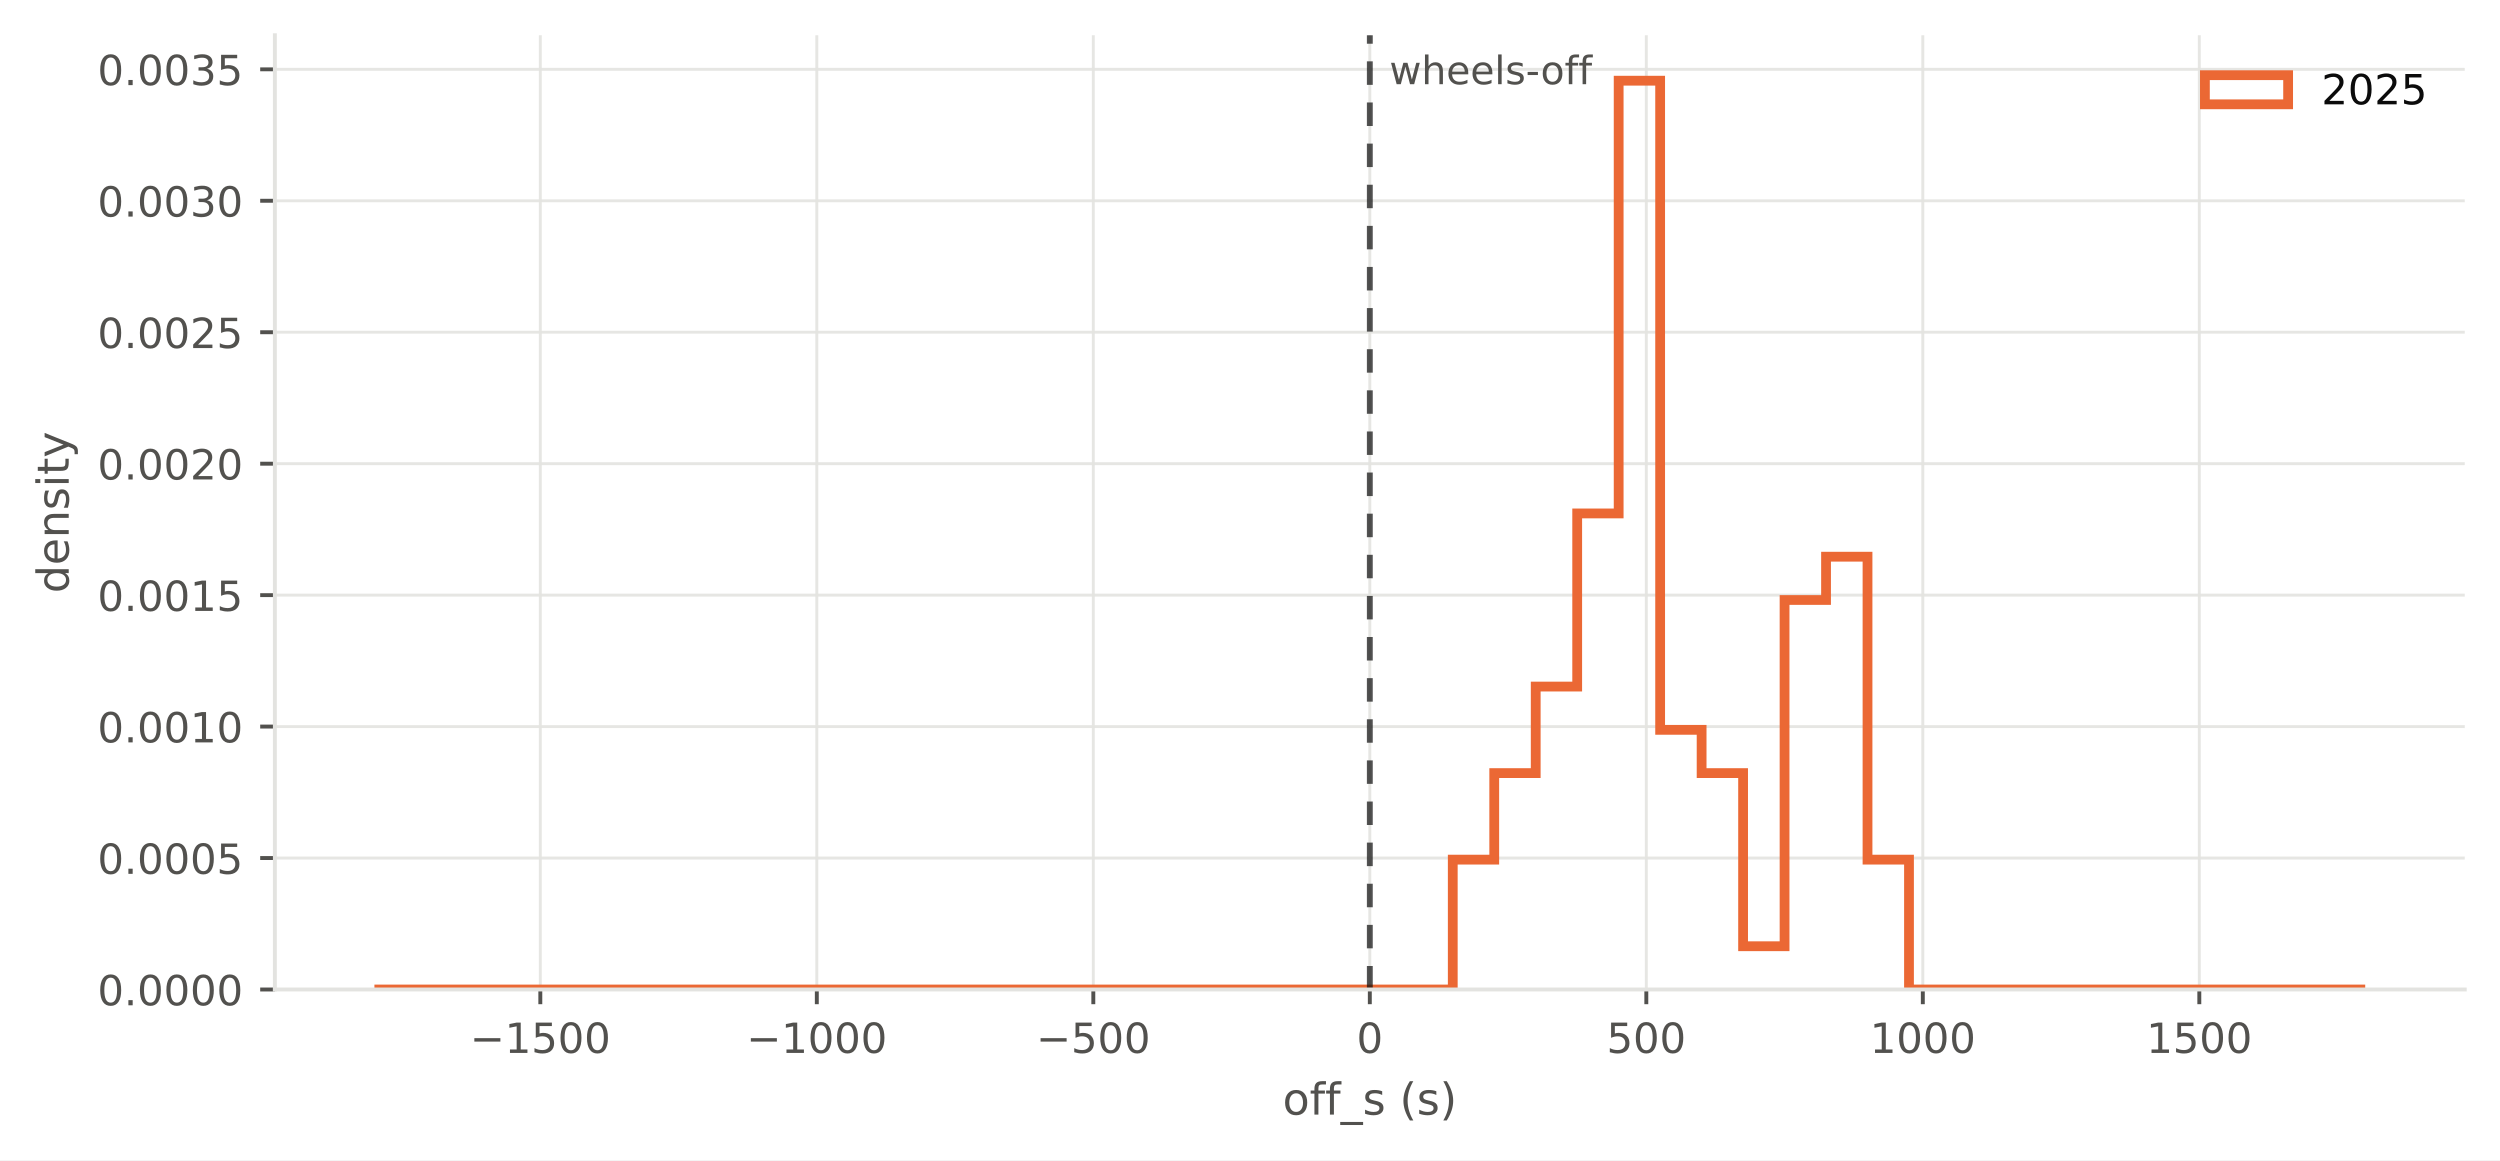
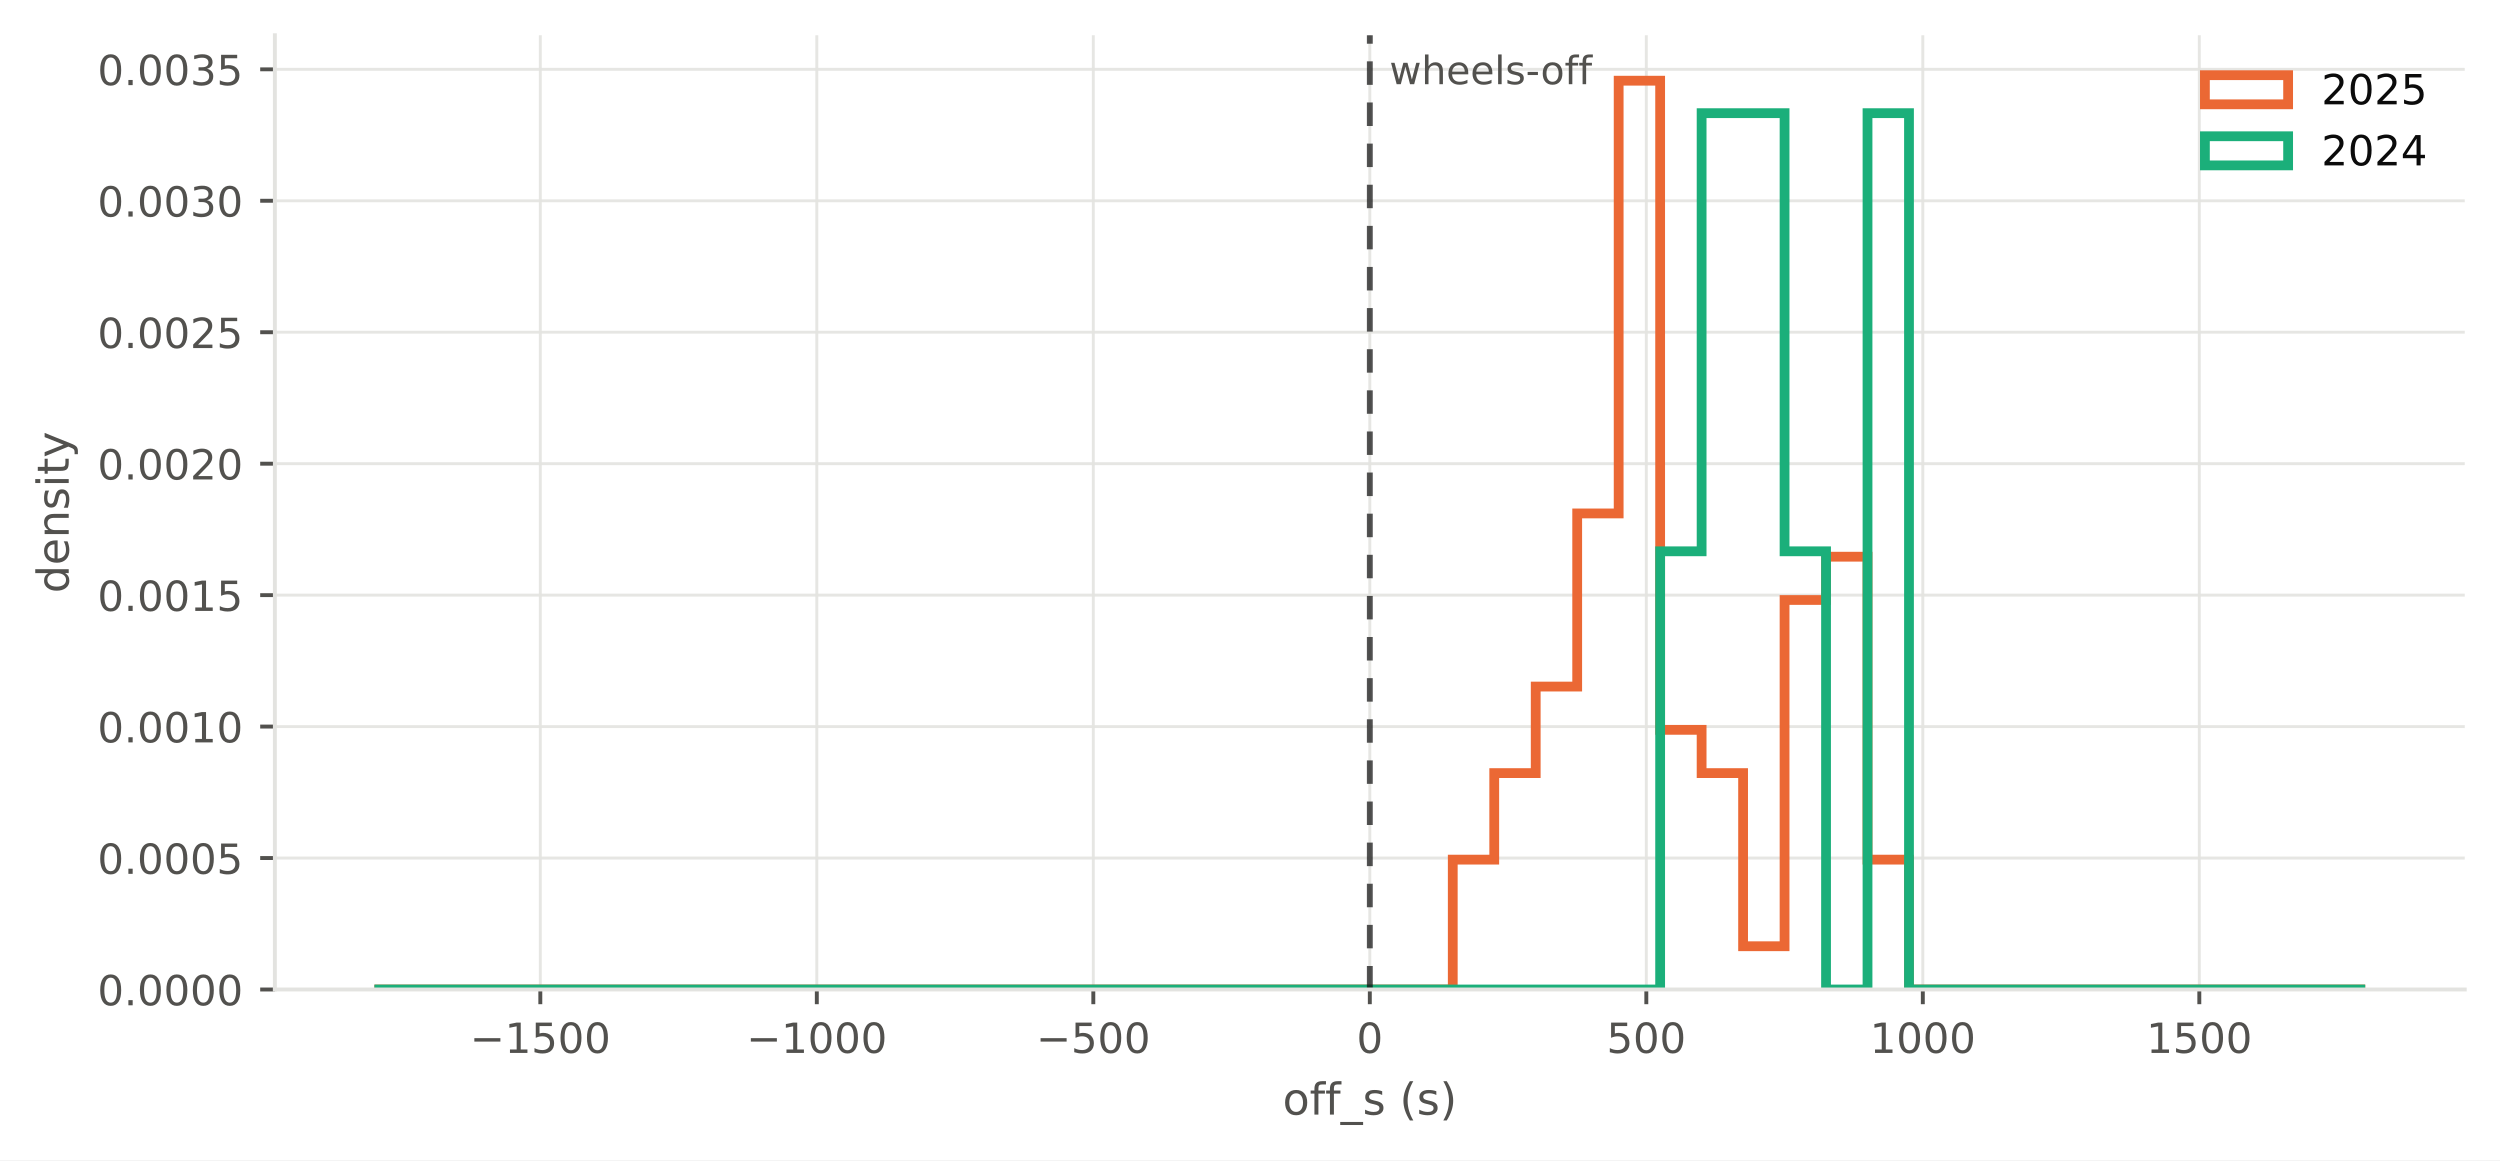
<svg xmlns="http://www.w3.org/2000/svg" xmlns:xlink="http://www.w3.org/1999/xlink" width="510.707pt" height="237.022pt" viewBox="0 0 510.707 237.022" version="1.1">
  <defs>
    <style type="text/css">*{stroke-linejoin: round; stroke-linecap: butt}</style>
  </defs>
  <g id="figure_1">
    <g id="patch_1">
      <path d="M 0 237.022  L 510.707 237.022  L 510.707 0  L 0 0  z " style="fill: #ffffff" />
    </g>
    <g id="axes_1">
      <g id="patch_2">
        <path d="M 56.152 202.135  L 503.507 202.135  L 503.507 7.2  L 56.152 7.2  z " style="fill: #ffffff" />
      </g>
      <g id="matplotlib.axis_1">
        <g id="xtick_1">
          <g id="line2d_1">
-             <path d="M 110.377 202.135  L 110.377 7.2  " clip-path="url(#p9e9d69cd23)" style="fill: none; stroke: #e3e3e0; stroke-opacity: 0.9; stroke-width: 0.6; stroke-linecap: square" />
+             <path d="M 110.377 202.135  L 110.377 7.2  " clip-path="url(#pf7d38b635b)" style="fill: none; stroke: #e3e3e0; stroke-opacity: 0.9; stroke-width: 0.6; stroke-linecap: square" />
          </g>
          <g id="line2d_2">
            <defs>
-               <path id="mdcf00354dd" d="M 0 0  L 0 3  " style="stroke: #52514e; stroke-width: 0.8" />
+               <path id="m42daf2dffb" d="M 0 0  L 0 3  " style="stroke: #52514e; stroke-width: 0.8" />
            </defs>
            <g>
-               <use xlink:href="#mdcf00354dd" x="110.377" y="202.135" style="fill: #52514e; stroke: #52514e; stroke-width: 0.8" />
+               <use xlink:href="#m42daf2dffb" x="110.377" y="202.135" style="fill: #52514e; stroke: #52514e; stroke-width: 0.8" />
            </g>
          </g>
          <g id="text_1">
            <g style="fill: #52514e" transform="translate(95.99952 215.0939) scale(0.085 -0.085)">
              <defs>
                <path id="DejaVuSans-2212" d="M 678 2272  L 4684 2272  L 4684 1741  L 678 1741  L 678 2272  z " transform="scale(0.015625)" />
                <path id="DejaVuSans-31" d="M 794 531  L 1825 531  L 1825 4091  L 703 3866  L 703 4441  L 1819 4666  L 2450 4666  L 2450 531  L 3481 531  L 3481 0  L 794 0  L 794 531  z " transform="scale(0.015625)" />
                <path id="DejaVuSans-35" d="M 691 4666  L 3169 4666  L 3169 4134  L 1269 4134  L 1269 2991  Q 1406 3038 1543 3061  Q 1681 3084 1819 3084  Q 2600 3084 3056 2656  Q 3513 2228 3513 1497  Q 3513 744 3044 326  Q 2575 -91 1722 -91  Q 1428 -91 1123 -41  Q 819 9 494 109  L 494 744  Q 775 591 1075 516  Q 1375 441 1709 441  Q 2250 441 2565 725  Q 2881 1009 2881 1497  Q 2881 1984 2565 2268  Q 2250 2553 1709 2553  Q 1456 2553 1204 2497  Q 953 2441 691 2322  L 691 4666  z " transform="scale(0.015625)" />
                <path id="DejaVuSans-30" d="M 2034 4250  Q 1547 4250 1301 3770  Q 1056 3291 1056 2328  Q 1056 1369 1301 889  Q 1547 409 2034 409  Q 2525 409 2770 889  Q 3016 1369 3016 2328  Q 3016 3291 2770 3770  Q 2525 4250 2034 4250  z M 2034 4750  Q 2819 4750 3233 4129  Q 3647 3509 3647 2328  Q 3647 1150 3233 529  Q 2819 -91 2034 -91  Q 1250 -91 836 529  Q 422 1150 422 2328  Q 422 3509 836 4129  Q 1250 4750 2034 4750  z " transform="scale(0.015625)" />
              </defs>
              <use xlink:href="#DejaVuSans-2212" />
              <use xlink:href="#DejaVuSans-31" transform="translate(83.78906 0)" />
              <use xlink:href="#DejaVuSans-35" transform="translate(147.4121 0)" />
              <use xlink:href="#DejaVuSans-30" transform="translate(211.0352 0)" />
              <use xlink:href="#DejaVuSans-30" transform="translate(274.6582 0)" />
            </g>
          </g>
        </g>
        <g id="xtick_2">
          <g id="line2d_3">
-             <path d="M 166.861 202.135  L 166.861 7.2  " clip-path="url(#p9e9d69cd23)" style="fill: none; stroke: #e3e3e0; stroke-opacity: 0.9; stroke-width: 0.6; stroke-linecap: square" />
+             <path d="M 166.861 202.135  L 166.861 7.2  " clip-path="url(#pf7d38b635b)" style="fill: none; stroke: #e3e3e0; stroke-opacity: 0.9; stroke-width: 0.6; stroke-linecap: square" />
          </g>
          <g id="line2d_4">
            <g>
-               <use xlink:href="#mdcf00354dd" x="166.861" y="202.135" style="fill: #52514e; stroke: #52514e; stroke-width: 0.8" />
+               <use xlink:href="#m42daf2dffb" x="166.861" y="202.135" style="fill: #52514e; stroke: #52514e; stroke-width: 0.8" />
            </g>
          </g>
          <g id="text_2">
            <g style="fill: #52514e" transform="translate(152.4837 215.0939) scale(0.085 -0.085)">
              <use xlink:href="#DejaVuSans-2212" />
              <use xlink:href="#DejaVuSans-31" transform="translate(83.78906 0)" />
              <use xlink:href="#DejaVuSans-30" transform="translate(147.4121 0)" />
              <use xlink:href="#DejaVuSans-30" transform="translate(211.0352 0)" />
              <use xlink:href="#DejaVuSans-30" transform="translate(274.6582 0)" />
            </g>
          </g>
        </g>
        <g id="xtick_3">
          <g id="line2d_5">
-             <path d="M 223.345 202.135  L 223.345 7.2  " clip-path="url(#p9e9d69cd23)" style="fill: none; stroke: #e3e3e0; stroke-opacity: 0.9; stroke-width: 0.6; stroke-linecap: square" />
+             <path d="M 223.345 202.135  L 223.345 7.2  " clip-path="url(#pf7d38b635b)" style="fill: none; stroke: #e3e3e0; stroke-opacity: 0.9; stroke-width: 0.6; stroke-linecap: square" />
          </g>
          <g id="line2d_6">
            <g>
-               <use xlink:href="#mdcf00354dd" x="223.345" y="202.135" style="fill: #52514e; stroke: #52514e; stroke-width: 0.8" />
+               <use xlink:href="#m42daf2dffb" x="223.345" y="202.135" style="fill: #52514e; stroke: #52514e; stroke-width: 0.8" />
            </g>
          </g>
          <g id="text_3">
            <g style="fill: #52514e" transform="translate(211.6719 215.0939) scale(0.085 -0.085)">
              <use xlink:href="#DejaVuSans-2212" />
              <use xlink:href="#DejaVuSans-35" transform="translate(83.78906 0)" />
              <use xlink:href="#DejaVuSans-30" transform="translate(147.4121 0)" />
              <use xlink:href="#DejaVuSans-30" transform="translate(211.0352 0)" />
            </g>
          </g>
        </g>
        <g id="xtick_4">
          <g id="line2d_7">
-             <path d="M 279.83 202.135  L 279.83 7.2  " clip-path="url(#p9e9d69cd23)" style="fill: none; stroke: #e3e3e0; stroke-opacity: 0.9; stroke-width: 0.6; stroke-linecap: square" />
+             <path d="M 279.83 202.135  L 279.83 7.2  " clip-path="url(#pf7d38b635b)" style="fill: none; stroke: #e3e3e0; stroke-opacity: 0.9; stroke-width: 0.6; stroke-linecap: square" />
          </g>
          <g id="line2d_8">
            <g>
-               <use xlink:href="#mdcf00354dd" x="279.83" y="202.135" style="fill: #52514e; stroke: #52514e; stroke-width: 0.8" />
+               <use xlink:href="#m42daf2dffb" x="279.83" y="202.135" style="fill: #52514e; stroke: #52514e; stroke-width: 0.8" />
            </g>
          </g>
          <g id="text_4">
            <g style="fill: #52514e" transform="translate(277.1256 215.0939) scale(0.085 -0.085)">
              <use xlink:href="#DejaVuSans-30" />
            </g>
          </g>
        </g>
        <g id="xtick_5">
          <g id="line2d_9">
-             <path d="M 336.314 202.135  L 336.314 7.2  " clip-path="url(#p9e9d69cd23)" style="fill: none; stroke: #e3e3e0; stroke-opacity: 0.9; stroke-width: 0.6; stroke-linecap: square" />
+             <path d="M 336.314 202.135  L 336.314 7.2  " clip-path="url(#pf7d38b635b)" style="fill: none; stroke: #e3e3e0; stroke-opacity: 0.9; stroke-width: 0.6; stroke-linecap: square" />
          </g>
          <g id="line2d_10">
            <g>
-               <use xlink:href="#mdcf00354dd" x="336.314" y="202.135" style="fill: #52514e; stroke: #52514e; stroke-width: 0.8" />
+               <use xlink:href="#m42daf2dffb" x="336.314" y="202.135" style="fill: #52514e; stroke: #52514e; stroke-width: 0.8" />
            </g>
          </g>
          <g id="text_5">
            <g style="fill: #52514e" transform="translate(328.2016 215.0939) scale(0.085 -0.085)">
              <use xlink:href="#DejaVuSans-35" />
              <use xlink:href="#DejaVuSans-30" transform="translate(63.62305 0)" />
              <use xlink:href="#DejaVuSans-30" transform="translate(127.2461 0)" />
            </g>
          </g>
        </g>
        <g id="xtick_6">
          <g id="line2d_11">
-             <path d="M 392.798 202.135  L 392.798 7.2  " clip-path="url(#p9e9d69cd23)" style="fill: none; stroke: #e3e3e0; stroke-opacity: 0.9; stroke-width: 0.6; stroke-linecap: square" />
+             <path d="M 392.798 202.135  L 392.798 7.2  " clip-path="url(#pf7d38b635b)" style="fill: none; stroke: #e3e3e0; stroke-opacity: 0.9; stroke-width: 0.6; stroke-linecap: square" />
          </g>
          <g id="line2d_12">
            <g>
-               <use xlink:href="#mdcf00354dd" x="392.798" y="202.135" style="fill: #52514e; stroke: #52514e; stroke-width: 0.8" />
+               <use xlink:href="#m42daf2dffb" x="392.798" y="202.135" style="fill: #52514e; stroke: #52514e; stroke-width: 0.8" />
            </g>
          </g>
          <g id="text_6">
            <g style="fill: #52514e" transform="translate(381.9817 215.0939) scale(0.085 -0.085)">
              <use xlink:href="#DejaVuSans-31" />
              <use xlink:href="#DejaVuSans-30" transform="translate(63.62305 0)" />
              <use xlink:href="#DejaVuSans-30" transform="translate(127.2461 0)" />
              <use xlink:href="#DejaVuSans-30" transform="translate(190.8691 0)" />
            </g>
          </g>
        </g>
        <g id="xtick_7">
          <g id="line2d_13">
-             <path d="M 449.282 202.135  L 449.282 7.2  " clip-path="url(#p9e9d69cd23)" style="fill: none; stroke: #e3e3e0; stroke-opacity: 0.9; stroke-width: 0.6; stroke-linecap: square" />
+             <path d="M 449.282 202.135  L 449.282 7.2  " clip-path="url(#pf7d38b635b)" style="fill: none; stroke: #e3e3e0; stroke-opacity: 0.9; stroke-width: 0.6; stroke-linecap: square" />
          </g>
          <g id="line2d_14">
            <g>
-               <use xlink:href="#mdcf00354dd" x="449.282" y="202.135" style="fill: #52514e; stroke: #52514e; stroke-width: 0.8" />
+               <use xlink:href="#m42daf2dffb" x="449.282" y="202.135" style="fill: #52514e; stroke: #52514e; stroke-width: 0.8" />
            </g>
          </g>
          <g id="text_7">
            <g style="fill: #52514e" transform="translate(438.4658 215.0939) scale(0.085 -0.085)">
              <use xlink:href="#DejaVuSans-31" />
              <use xlink:href="#DejaVuSans-35" transform="translate(63.62305 0)" />
              <use xlink:href="#DejaVuSans-30" transform="translate(127.2461 0)" />
              <use xlink:href="#DejaVuSans-30" transform="translate(190.8691 0)" />
            </g>
          </g>
        </g>
        <g id="text_8">
          <g style="fill: #52514e" transform="translate(262.0279 227.7002) scale(0.09 -0.09)">
            <defs>
              <path id="DejaVuSans-6f" d="M 1959 3097  Q 1497 3097 1228 2736  Q 959 2375 959 1747  Q 959 1119 1226 758  Q 1494 397 1959 397  Q 2419 397 2687 759  Q 2956 1122 2956 1747  Q 2956 2369 2687 2733  Q 2419 3097 1959 3097  z M 1959 3584  Q 2709 3584 3137 3096  Q 3566 2609 3566 1747  Q 3566 888 3137 398  Q 2709 -91 1959 -91  Q 1206 -91 779 398  Q 353 888 353 1747  Q 353 2609 779 3096  Q 1206 3584 1959 3584  z " transform="scale(0.015625)" />
              <path id="DejaVuSans-66" d="M 2375 4863  L 2375 4384  L 1825 4384  Q 1516 4384 1395 4259  Q 1275 4134 1275 3809  L 1275 3500  L 2222 3500  L 2222 3053  L 1275 3053  L 1275 0  L 697 0  L 697 3053  L 147 3053  L 147 3500  L 697 3500  L 697 3744  Q 697 4328 969 4595  Q 1241 4863 1831 4863  L 2375 4863  z " transform="scale(0.015625)" />
              <path id="DejaVuSans-5f" d="M 3263 -1063  L 3263 -1509  L -63 -1509  L -63 -1063  L 3263 -1063  z " transform="scale(0.015625)" />
              <path id="DejaVuSans-73" d="M 2834 3397  L 2834 2853  Q 2591 2978 2328 3040  Q 2066 3103 1784 3103  Q 1356 3103 1142 2972  Q 928 2841 928 2578  Q 928 2378 1081 2264  Q 1234 2150 1697 2047  L 1894 2003  Q 2506 1872 2764 1633  Q 3022 1394 3022 966  Q 3022 478 2636 193  Q 2250 -91 1575 -91  Q 1294 -91 989 -36  Q 684 19 347 128  L 347 722  Q 666 556 975 473  Q 1284 391 1588 391  Q 1994 391 2212 530  Q 2431 669 2431 922  Q 2431 1156 2273 1281  Q 2116 1406 1581 1522  L 1381 1569  Q 847 1681 609 1914  Q 372 2147 372 2553  Q 372 3047 722 3315  Q 1072 3584 1716 3584  Q 2034 3584 2315 3537  Q 2597 3491 2834 3397  z " transform="scale(0.015625)" />
              <path id="DejaVuSans-20" transform="scale(0.015625)" />
              <path id="DejaVuSans-28" d="M 1984 4856  Q 1566 4138 1362 3434  Q 1159 2731 1159 2009  Q 1159 1288 1364 580  Q 1569 -128 1984 -844  L 1484 -844  Q 1016 -109 783 600  Q 550 1309 550 2009  Q 550 2706 781 3412  Q 1013 4119 1484 4856  L 1984 4856  z " transform="scale(0.015625)" />
              <path id="DejaVuSans-29" d="M 513 4856  L 1013 4856  Q 1481 4119 1714 3412  Q 1947 2706 1947 2009  Q 1947 1309 1714 600  Q 1481 -109 1013 -844  L 513 -844  Q 928 -128 1133 580  Q 1338 1288 1338 2009  Q 1338 2731 1133 3434  Q 928 4138 513 4856  z " transform="scale(0.015625)" />
            </defs>
            <use xlink:href="#DejaVuSans-6f" />
            <use xlink:href="#DejaVuSans-66" transform="translate(61.18164 0)" />
            <use xlink:href="#DejaVuSans-66" transform="translate(96.38672 0)" />
            <use xlink:href="#DejaVuSans-5f" transform="translate(131.5918 0)" />
            <use xlink:href="#DejaVuSans-73" transform="translate(181.5918 0)" />
            <use xlink:href="#DejaVuSans-20" transform="translate(233.6914 0)" />
            <use xlink:href="#DejaVuSans-28" transform="translate(265.4785 0)" />
            <use xlink:href="#DejaVuSans-73" transform="translate(304.4922 0)" />
            <use xlink:href="#DejaVuSans-29" transform="translate(356.5918 0)" />
          </g>
        </g>
      </g>
      <g id="matplotlib.axis_2">
        <g id="ytick_1">
          <g id="line2d_15">
-             <path d="M 56.152 202.135  L 503.507 202.135  " clip-path="url(#p9e9d69cd23)" style="fill: none; stroke: #e3e3e0; stroke-opacity: 0.9; stroke-width: 0.6; stroke-linecap: square" />
+             <path d="M 56.152 202.135  L 503.507 202.135  " clip-path="url(#pf7d38b635b)" style="fill: none; stroke: #e3e3e0; stroke-opacity: 0.9; stroke-width: 0.6; stroke-linecap: square" />
          </g>
          <g id="line2d_16">
            <defs>
-               <path id="m5f7d69d2d3" d="M 0 0  L -3 0  " style="stroke: #52514e; stroke-width: 0.8" />
+               <path id="m4ccc25f6d5" d="M 0 0  L -3 0  " style="stroke: #52514e; stroke-width: 0.8" />
            </defs>
            <g>
-               <use xlink:href="#m5f7d69d2d3" x="56.152" y="202.135" style="fill: #52514e; stroke: #52514e; stroke-width: 0.8" />
+               <use xlink:href="#m4ccc25f6d5" x="56.152" y="202.135" style="fill: #52514e; stroke: #52514e; stroke-width: 0.8" />
            </g>
          </g>
          <g id="text_9">
            <g style="fill: #52514e" transform="translate(19.91031 205.3646) scale(0.085 -0.085)">
              <defs>
                <path id="DejaVuSans-2e" d="M 684 794  L 1344 794  L 1344 0  L 684 0  L 684 794  z " transform="scale(0.015625)" />
              </defs>
              <use xlink:href="#DejaVuSans-30" />
              <use xlink:href="#DejaVuSans-2e" transform="translate(63.62305 0)" />
              <use xlink:href="#DejaVuSans-30" transform="translate(95.41016 0)" />
              <use xlink:href="#DejaVuSans-30" transform="translate(159.0332 0)" />
              <use xlink:href="#DejaVuSans-30" transform="translate(222.6562 0)" />
              <use xlink:href="#DejaVuSans-30" transform="translate(286.2793 0)" />
            </g>
          </g>
        </g>
        <g id="ytick_2">
          <g id="line2d_17">
-             <path d="M 56.152 175.282  L 503.507 175.282  " clip-path="url(#p9e9d69cd23)" style="fill: none; stroke: #e3e3e0; stroke-opacity: 0.9; stroke-width: 0.6; stroke-linecap: square" />
+             <path d="M 56.152 175.282  L 503.507 175.282  " clip-path="url(#pf7d38b635b)" style="fill: none; stroke: #e3e3e0; stroke-opacity: 0.9; stroke-width: 0.6; stroke-linecap: square" />
          </g>
          <g id="line2d_18">
            <g>
-               <use xlink:href="#m5f7d69d2d3" x="56.152" y="175.282" style="fill: #52514e; stroke: #52514e; stroke-width: 0.8" />
+               <use xlink:href="#m4ccc25f6d5" x="56.152" y="175.282" style="fill: #52514e; stroke: #52514e; stroke-width: 0.8" />
            </g>
          </g>
          <g id="text_10">
            <g style="fill: #52514e" transform="translate(19.91031 178.5112) scale(0.085 -0.085)">
              <use xlink:href="#DejaVuSans-30" />
              <use xlink:href="#DejaVuSans-2e" transform="translate(63.62305 0)" />
              <use xlink:href="#DejaVuSans-30" transform="translate(95.41016 0)" />
              <use xlink:href="#DejaVuSans-30" transform="translate(159.0332 0)" />
              <use xlink:href="#DejaVuSans-30" transform="translate(222.6562 0)" />
              <use xlink:href="#DejaVuSans-35" transform="translate(286.2793 0)" />
            </g>
          </g>
        </g>
        <g id="ytick_3">
          <g id="line2d_19">
-             <path d="M 56.152 148.429  L 503.507 148.429  " clip-path="url(#p9e9d69cd23)" style="fill: none; stroke: #e3e3e0; stroke-opacity: 0.9; stroke-width: 0.6; stroke-linecap: square" />
+             <path d="M 56.152 148.429  L 503.507 148.429  " clip-path="url(#pf7d38b635b)" style="fill: none; stroke: #e3e3e0; stroke-opacity: 0.9; stroke-width: 0.6; stroke-linecap: square" />
          </g>
          <g id="line2d_20">
            <g>
-               <use xlink:href="#m5f7d69d2d3" x="56.152" y="148.429" style="fill: #52514e; stroke: #52514e; stroke-width: 0.8" />
+               <use xlink:href="#m4ccc25f6d5" x="56.152" y="148.429" style="fill: #52514e; stroke: #52514e; stroke-width: 0.8" />
            </g>
          </g>
          <g id="text_11">
            <g style="fill: #52514e" transform="translate(19.91031 151.6579) scale(0.085 -0.085)">
              <use xlink:href="#DejaVuSans-30" />
              <use xlink:href="#DejaVuSans-2e" transform="translate(63.62305 0)" />
              <use xlink:href="#DejaVuSans-30" transform="translate(95.41016 0)" />
              <use xlink:href="#DejaVuSans-30" transform="translate(159.0332 0)" />
              <use xlink:href="#DejaVuSans-31" transform="translate(222.6562 0)" />
              <use xlink:href="#DejaVuSans-30" transform="translate(286.2793 0)" />
            </g>
          </g>
        </g>
        <g id="ytick_4">
          <g id="line2d_21">
-             <path d="M 56.152 121.575  L 503.507 121.575  " clip-path="url(#p9e9d69cd23)" style="fill: none; stroke: #e3e3e0; stroke-opacity: 0.9; stroke-width: 0.6; stroke-linecap: square" />
+             <path d="M 56.152 121.575  L 503.507 121.575  " clip-path="url(#pf7d38b635b)" style="fill: none; stroke: #e3e3e0; stroke-opacity: 0.9; stroke-width: 0.6; stroke-linecap: square" />
          </g>
          <g id="line2d_22">
            <g>
-               <use xlink:href="#m5f7d69d2d3" x="56.152" y="121.575" style="fill: #52514e; stroke: #52514e; stroke-width: 0.8" />
+               <use xlink:href="#m4ccc25f6d5" x="56.152" y="121.575" style="fill: #52514e; stroke: #52514e; stroke-width: 0.8" />
            </g>
          </g>
          <g id="text_12">
            <g style="fill: #52514e" transform="translate(19.91031 124.8046) scale(0.085 -0.085)">
              <use xlink:href="#DejaVuSans-30" />
              <use xlink:href="#DejaVuSans-2e" transform="translate(63.62305 0)" />
              <use xlink:href="#DejaVuSans-30" transform="translate(95.41016 0)" />
              <use xlink:href="#DejaVuSans-30" transform="translate(159.0332 0)" />
              <use xlink:href="#DejaVuSans-31" transform="translate(222.6562 0)" />
              <use xlink:href="#DejaVuSans-35" transform="translate(286.2793 0)" />
            </g>
          </g>
        </g>
        <g id="ytick_5">
          <g id="line2d_23">
-             <path d="M 56.152 94.722  L 503.507 94.722  " clip-path="url(#p9e9d69cd23)" style="fill: none; stroke: #e3e3e0; stroke-opacity: 0.9; stroke-width: 0.6; stroke-linecap: square" />
+             <path d="M 56.152 94.722  L 503.507 94.722  " clip-path="url(#pf7d38b635b)" style="fill: none; stroke: #e3e3e0; stroke-opacity: 0.9; stroke-width: 0.6; stroke-linecap: square" />
          </g>
          <g id="line2d_24">
            <g>
-               <use xlink:href="#m5f7d69d2d3" x="56.152" y="94.722" style="fill: #52514e; stroke: #52514e; stroke-width: 0.8" />
+               <use xlink:href="#m4ccc25f6d5" x="56.152" y="94.722" style="fill: #52514e; stroke: #52514e; stroke-width: 0.8" />
            </g>
          </g>
          <g id="text_13">
            <g style="fill: #52514e" transform="translate(19.91031 97.95127) scale(0.085 -0.085)">
              <defs>
                <path id="DejaVuSans-32" d="M 1228 531  L 3431 531  L 3431 0  L 469 0  L 469 531  Q 828 903 1448 1529  Q 2069 2156 2228 2338  Q 2531 2678 2651 2914  Q 2772 3150 2772 3378  Q 2772 3750 2511 3984  Q 2250 4219 1831 4219  Q 1534 4219 1204 4116  Q 875 4013 500 3803  L 500 4441  Q 881 4594 1212 4672  Q 1544 4750 1819 4750  Q 2544 4750 2975 4387  Q 3406 4025 3406 3419  Q 3406 3131 3298 2873  Q 3191 2616 2906 2266  Q 2828 2175 2409 1742  Q 1991 1309 1228 531  z " transform="scale(0.015625)" />
              </defs>
              <use xlink:href="#DejaVuSans-30" />
              <use xlink:href="#DejaVuSans-2e" transform="translate(63.62305 0)" />
              <use xlink:href="#DejaVuSans-30" transform="translate(95.41016 0)" />
              <use xlink:href="#DejaVuSans-30" transform="translate(159.0332 0)" />
              <use xlink:href="#DejaVuSans-32" transform="translate(222.6562 0)" />
              <use xlink:href="#DejaVuSans-30" transform="translate(286.2793 0)" />
            </g>
          </g>
        </g>
        <g id="ytick_6">
          <g id="line2d_25">
-             <path d="M 56.152 67.869  L 503.507 67.869  " clip-path="url(#p9e9d69cd23)" style="fill: none; stroke: #e3e3e0; stroke-opacity: 0.9; stroke-width: 0.6; stroke-linecap: square" />
+             <path d="M 56.152 67.869  L 503.507 67.869  " clip-path="url(#pf7d38b635b)" style="fill: none; stroke: #e3e3e0; stroke-opacity: 0.9; stroke-width: 0.6; stroke-linecap: square" />
          </g>
          <g id="line2d_26">
            <g>
-               <use xlink:href="#m5f7d69d2d3" x="56.152" y="67.869" style="fill: #52514e; stroke: #52514e; stroke-width: 0.8" />
+               <use xlink:href="#m4ccc25f6d5" x="56.152" y="67.869" style="fill: #52514e; stroke: #52514e; stroke-width: 0.8" />
            </g>
          </g>
          <g id="text_14">
            <g style="fill: #52514e" transform="translate(19.91031 71.09795) scale(0.085 -0.085)">
              <use xlink:href="#DejaVuSans-30" />
              <use xlink:href="#DejaVuSans-2e" transform="translate(63.62305 0)" />
              <use xlink:href="#DejaVuSans-30" transform="translate(95.41016 0)" />
              <use xlink:href="#DejaVuSans-30" transform="translate(159.0332 0)" />
              <use xlink:href="#DejaVuSans-32" transform="translate(222.6562 0)" />
              <use xlink:href="#DejaVuSans-35" transform="translate(286.2793 0)" />
            </g>
          </g>
        </g>
        <g id="ytick_7">
          <g id="line2d_27">
-             <path d="M 56.152 41.015  L 503.507 41.015  " clip-path="url(#p9e9d69cd23)" style="fill: none; stroke: #e3e3e0; stroke-opacity: 0.9; stroke-width: 0.6; stroke-linecap: square" />
+             <path d="M 56.152 41.015  L 503.507 41.015  " clip-path="url(#pf7d38b635b)" style="fill: none; stroke: #e3e3e0; stroke-opacity: 0.9; stroke-width: 0.6; stroke-linecap: square" />
          </g>
          <g id="line2d_28">
            <g>
-               <use xlink:href="#m5f7d69d2d3" x="56.152" y="41.015" style="fill: #52514e; stroke: #52514e; stroke-width: 0.8" />
+               <use xlink:href="#m4ccc25f6d5" x="56.152" y="41.015" style="fill: #52514e; stroke: #52514e; stroke-width: 0.8" />
            </g>
          </g>
          <g id="text_15">
            <g style="fill: #52514e" transform="translate(19.91031 44.24463) scale(0.085 -0.085)">
              <defs>
                <path id="DejaVuSans-33" d="M 2597 2516  Q 3050 2419 3304 2112  Q 3559 1806 3559 1356  Q 3559 666 3084 287  Q 2609 -91 1734 -91  Q 1441 -91 1130 -33  Q 819 25 488 141  L 488 750  Q 750 597 1062 519  Q 1375 441 1716 441  Q 2309 441 2620 675  Q 2931 909 2931 1356  Q 2931 1769 2642 2001  Q 2353 2234 1838 2234  L 1294 2234  L 1294 2753  L 1863 2753  Q 2328 2753 2575 2939  Q 2822 3125 2822 3475  Q 2822 3834 2567 4026  Q 2313 4219 1838 4219  Q 1578 4219 1281 4162  Q 984 4106 628 3988  L 628 4550  Q 988 4650 1302 4700  Q 1616 4750 1894 4750  Q 2613 4750 3031 4423  Q 3450 4097 3450 3541  Q 3450 3153 3228 2886  Q 3006 2619 2597 2516  z " transform="scale(0.015625)" />
              </defs>
              <use xlink:href="#DejaVuSans-30" />
              <use xlink:href="#DejaVuSans-2e" transform="translate(63.62305 0)" />
              <use xlink:href="#DejaVuSans-30" transform="translate(95.41016 0)" />
              <use xlink:href="#DejaVuSans-30" transform="translate(159.0332 0)" />
              <use xlink:href="#DejaVuSans-33" transform="translate(222.6562 0)" />
              <use xlink:href="#DejaVuSans-30" transform="translate(286.2793 0)" />
            </g>
          </g>
        </g>
        <g id="ytick_8">
          <g id="line2d_29">
-             <path d="M 56.152 14.162  L 503.507 14.162  " clip-path="url(#p9e9d69cd23)" style="fill: none; stroke: #e3e3e0; stroke-opacity: 0.9; stroke-width: 0.6; stroke-linecap: square" />
+             <path d="M 56.152 14.162  L 503.507 14.162  " clip-path="url(#pf7d38b635b)" style="fill: none; stroke: #e3e3e0; stroke-opacity: 0.9; stroke-width: 0.6; stroke-linecap: square" />
          </g>
          <g id="line2d_30">
            <g>
-               <use xlink:href="#m5f7d69d2d3" x="56.152" y="14.162" style="fill: #52514e; stroke: #52514e; stroke-width: 0.8" />
+               <use xlink:href="#m4ccc25f6d5" x="56.152" y="14.162" style="fill: #52514e; stroke: #52514e; stroke-width: 0.8" />
            </g>
          </g>
          <g id="text_16">
            <g style="fill: #52514e" transform="translate(19.91031 17.39131) scale(0.085 -0.085)">
              <use xlink:href="#DejaVuSans-30" />
              <use xlink:href="#DejaVuSans-2e" transform="translate(63.62305 0)" />
              <use xlink:href="#DejaVuSans-30" transform="translate(95.41016 0)" />
              <use xlink:href="#DejaVuSans-30" transform="translate(159.0332 0)" />
              <use xlink:href="#DejaVuSans-33" transform="translate(222.6562 0)" />
              <use xlink:href="#DejaVuSans-35" transform="translate(286.2793 0)" />
            </g>
          </g>
        </g>
        <g id="text_17">
          <g style="fill: #52514e" transform="translate(14.03859 121.1671) rotate(-90) scale(0.09 -0.09)">
            <defs>
              <path id="DejaVuSans-64" d="M 2906 2969  L 2906 4863  L 3481 4863  L 3481 0  L 2906 0  L 2906 525  Q 2725 213 2448 61  Q 2172 -91 1784 -91  Q 1150 -91 751 415  Q 353 922 353 1747  Q 353 2572 751 3078  Q 1150 3584 1784 3584  Q 2172 3584 2448 3432  Q 2725 3281 2906 2969  z M 947 1747  Q 947 1113 1208 752  Q 1469 391 1925 391  Q 2381 391 2643 752  Q 2906 1113 2906 1747  Q 2906 2381 2643 2742  Q 2381 3103 1925 3103  Q 1469 3103 1208 2742  Q 947 2381 947 1747  z " transform="scale(0.015625)" />
              <path id="DejaVuSans-65" d="M 3597 1894  L 3597 1613  L 953 1613  Q 991 1019 1311 708  Q 1631 397 2203 397  Q 2534 397 2845 478  Q 3156 559 3463 722  L 3463 178  Q 3153 47 2828 -22  Q 2503 -91 2169 -91  Q 1331 -91 842 396  Q 353 884 353 1716  Q 353 2575 817 3079  Q 1281 3584 2069 3584  Q 2775 3584 3186 3129  Q 3597 2675 3597 1894  z M 3022 2063  Q 3016 2534 2758 2815  Q 2500 3097 2075 3097  Q 1594 3097 1305 2825  Q 1016 2553 972 2059  L 3022 2063  z " transform="scale(0.015625)" />
              <path id="DejaVuSans-6e" d="M 3513 2113  L 3513 0  L 2938 0  L 2938 2094  Q 2938 2591 2744 2837  Q 2550 3084 2163 3084  Q 1697 3084 1428 2787  Q 1159 2491 1159 1978  L 1159 0  L 581 0  L 581 3500  L 1159 3500  L 1159 2956  Q 1366 3272 1645 3428  Q 1925 3584 2291 3584  Q 2894 3584 3203 3211  Q 3513 2838 3513 2113  z " transform="scale(0.015625)" />
              <path id="DejaVuSans-69" d="M 603 3500  L 1178 3500  L 1178 0  L 603 0  L 603 3500  z M 603 4863  L 1178 4863  L 1178 4134  L 603 4134  L 603 4863  z " transform="scale(0.015625)" />
              <path id="DejaVuSans-74" d="M 1172 4494  L 1172 3500  L 2356 3500  L 2356 3053  L 1172 3053  L 1172 1153  Q 1172 725 1289 603  Q 1406 481 1766 481  L 2356 481  L 2356 0  L 1766 0  Q 1100 0 847 248  Q 594 497 594 1153  L 594 3053  L 172 3053  L 172 3500  L 594 3500  L 594 4494  L 1172 4494  z " transform="scale(0.015625)" />
              <path id="DejaVuSans-79" d="M 2059 -325  Q 1816 -950 1584 -1140  Q 1353 -1331 966 -1331  L 506 -1331  L 506 -850  L 844 -850  Q 1081 -850 1212 -737  Q 1344 -625 1503 -206  L 1606 56  L 191 3500  L 800 3500  L 1894 763  L 2988 3500  L 3597 3500  L 2059 -325  z " transform="scale(0.015625)" />
            </defs>
            <use xlink:href="#DejaVuSans-64" />
            <use xlink:href="#DejaVuSans-65" transform="translate(63.47656 0)" />
            <use xlink:href="#DejaVuSans-6e" transform="translate(125 0)" />
            <use xlink:href="#DejaVuSans-73" transform="translate(188.3789 0)" />
            <use xlink:href="#DejaVuSans-69" transform="translate(240.4785 0)" />
            <use xlink:href="#DejaVuSans-74" transform="translate(268.2617 0)" />
            <use xlink:href="#DejaVuSans-79" transform="translate(307.4707 0)" />
          </g>
        </g>
      </g>
      <g id="patch_3">
-         <path d="M 76.487 202.135  L 76.487 202.135  L 84.959 202.135  L 84.959 202.135  L 93.432 202.135  L 93.432 202.135  L 101.905 202.135  L 101.905 202.135  L 110.377 202.135  L 110.377 202.135  L 118.85 202.135  L 118.85 202.135  L 127.322 202.135  L 127.322 202.135  L 135.795 202.135  L 135.795 202.135  L 144.268 202.135  L 144.268 202.135  L 152.74 202.135  L 152.74 202.135  L 161.213 202.135  L 161.213 202.135  L 169.686 202.135  L 169.686 202.135  L 178.158 202.135  L 178.158 202.135  L 186.631 202.135  L 186.631 202.135  L 195.103 202.135  L 195.103 202.135  L 203.576 202.135  L 203.576 202.135  L 212.049 202.135  L 212.049 202.135  L 220.521 202.135  L 220.521 202.135  L 228.994 202.135  L 228.994 202.135  L 237.466 202.135  L 237.466 202.135  L 245.939 202.135  L 245.939 202.135  L 254.412 202.135  L 254.412 202.135  L 262.884 202.135  L 262.884 202.135  L 271.357 202.135  L 271.357 202.135  L 279.83 202.135  L 279.83 202.135  L 288.302 202.135  L 288.302 202.135  L 296.775 202.135  L 296.775 175.613  L 305.247 175.613  L 305.247 157.932  L 313.72 157.932  L 313.72 140.251  L 322.193 140.251  L 322.193 104.889  L 330.665 104.889  L 330.665 16.483  L 339.138 16.483  L 339.138 149.092  L 347.611 149.092  L 347.611 157.932  L 356.083 157.932  L 356.083 193.295  L 364.556 193.295  L 364.556 122.57  L 373.028 122.57  L 373.028 113.729  L 381.501 113.729  L 381.501 175.613  L 389.974 175.613  L 389.974 202.135  L 398.446 202.135  L 398.446 202.135  L 406.919 202.135  L 406.919 202.135  L 415.392 202.135  L 415.392 202.135  L 423.864 202.135  L 423.864 202.135  L 432.337 202.135  L 432.337 202.135  L 440.809 202.135  L 440.809 202.135  L 449.282 202.135  L 449.282 202.135  L 457.755 202.135  L 457.755 202.135  L 466.227 202.135  L 466.227 202.135  L 474.7 202.135  L 474.7 202.135  L 483.173 202.135  L 483.173 202.135  " clip-path="url(#p9e9d69cd23)" style="fill: none; stroke: #eb6834; stroke-width: 2; stroke-linejoin: miter" />
+         <path d="M 76.487 202.135  L 76.487 202.135  L 84.959 202.135  L 84.959 202.135  L 93.432 202.135  L 93.432 202.135  L 101.905 202.135  L 101.905 202.135  L 110.377 202.135  L 110.377 202.135  L 118.85 202.135  L 118.85 202.135  L 127.322 202.135  L 127.322 202.135  L 135.795 202.135  L 135.795 202.135  L 144.268 202.135  L 144.268 202.135  L 152.74 202.135  L 152.74 202.135  L 161.213 202.135  L 161.213 202.135  L 169.686 202.135  L 169.686 202.135  L 178.158 202.135  L 178.158 202.135  L 186.631 202.135  L 186.631 202.135  L 195.103 202.135  L 195.103 202.135  L 203.576 202.135  L 203.576 202.135  L 212.049 202.135  L 212.049 202.135  L 220.521 202.135  L 220.521 202.135  L 228.994 202.135  L 228.994 202.135  L 237.466 202.135  L 237.466 202.135  L 245.939 202.135  L 245.939 202.135  L 254.412 202.135  L 254.412 202.135  L 262.884 202.135  L 262.884 202.135  L 271.357 202.135  L 271.357 202.135  L 279.83 202.135  L 279.83 202.135  L 288.302 202.135  L 288.302 202.135  L 296.775 202.135  L 296.775 175.613  L 305.247 175.613  L 305.247 157.932  L 313.72 157.932  L 313.72 140.251  L 322.193 140.251  L 322.193 104.889  L 330.665 104.889  L 330.665 16.483  L 339.138 16.483  L 339.138 149.092  L 347.611 149.092  L 347.611 157.932  L 356.083 157.932  L 356.083 193.295  L 364.556 193.295  L 364.556 122.57  L 373.028 122.57  L 373.028 113.729  L 381.501 113.729  L 381.501 175.613  L 389.974 175.613  L 389.974 202.135  L 398.446 202.135  L 398.446 202.135  L 406.919 202.135  L 406.919 202.135  L 415.392 202.135  L 415.392 202.135  L 423.864 202.135  L 423.864 202.135  L 432.337 202.135  L 432.337 202.135  L 440.809 202.135  L 440.809 202.135  L 449.282 202.135  L 449.282 202.135  L 457.755 202.135  L 457.755 202.135  L 466.227 202.135  L 466.227 202.135  L 474.7 202.135  L 474.7 202.135  L 483.173 202.135  L 483.173 202.135  " clip-path="url(#pf7d38b635b)" style="fill: none; stroke: #eb6834; stroke-width: 2; stroke-linejoin: miter" />
+       </g>
+       <g id="patch_4">
+         <path d="M 76.487 202.135  L 76.487 202.135  L 84.959 202.135  L 84.959 202.135  L 93.432 202.135  L 93.432 202.135  L 101.905 202.135  L 101.905 202.135  L 110.377 202.135  L 110.377 202.135  L 118.85 202.135  L 118.85 202.135  L 127.322 202.135  L 127.322 202.135  L 135.795 202.135  L 135.795 202.135  L 144.268 202.135  L 144.268 202.135  L 152.74 202.135  L 152.74 202.135  L 161.213 202.135  L 161.213 202.135  L 169.686 202.135  L 169.686 202.135  L 178.158 202.135  L 178.158 202.135  L 186.631 202.135  L 186.631 202.135  L 195.103 202.135  L 195.103 202.135  L 203.576 202.135  L 203.576 202.135  L 212.049 202.135  L 212.049 202.135  L 220.521 202.135  L 220.521 202.135  L 228.994 202.135  L 228.994 202.135  L 237.466 202.135  L 237.466 202.135  L 245.939 202.135  L 245.939 202.135  L 254.412 202.135  L 254.412 202.135  L 262.884 202.135  L 262.884 202.135  L 271.357 202.135  L 271.357 202.135  L 279.83 202.135  L 279.83 202.135  L 288.302 202.135  L 288.302 202.135  L 296.775 202.135  L 296.775 202.135  L 305.247 202.135  L 305.247 202.135  L 313.72 202.135  L 313.72 202.135  L 322.193 202.135  L 322.193 202.135  L 330.665 202.135  L 330.665 202.135  L 339.138 202.135  L 339.138 112.624  L 347.611 112.624  L 347.611 23.113  L 356.083 23.113  L 356.083 23.113  L 364.556 23.113  L 364.556 112.624  L 373.028 112.624  L 373.028 202.135  L 381.501 202.135  L 381.501 23.113  L 389.974 23.113  L 389.974 202.135  L 398.446 202.135  L 398.446 202.135  L 406.919 202.135  L 406.919 202.135  L 415.392 202.135  L 415.392 202.135  L 423.864 202.135  L 423.864 202.135  L 432.337 202.135  L 432.337 202.135  L 440.809 202.135  L 440.809 202.135  L 449.282 202.135  L 449.282 202.135  L 457.755 202.135  L 457.755 202.135  L 466.227 202.135  L 466.227 202.135  L 474.7 202.135  L 474.7 202.135  L 483.173 202.135  L 483.173 202.135  " clip-path="url(#pf7d38b635b)" style="fill: none; stroke: #1baf7a; stroke-width: 2; stroke-linejoin: miter" />
      </g>
      <g id="line2d_31">
-         <path d="M 279.83 202.135  L 279.83 7.2  " clip-path="url(#p9e9d69cd23)" style="fill: none; stroke-dasharray: 4.8,3.6; stroke-dashoffset: 0; stroke: #0b0b0b; stroke-opacity: 0.7; stroke-width: 1.2" />
-       </g>
-       <g id="patch_4">
+         <path d="M 279.83 202.135  L 279.83 7.2  " clip-path="url(#pf7d38b635b)" style="fill: none; stroke-dasharray: 4.8,3.6; stroke-dashoffset: 0; stroke: #0b0b0b; stroke-opacity: 0.7; stroke-width: 1.2" />
+       </g>
+       <g id="patch_5">
        <path d="M 56.152 202.135  L 56.152 7.2  " style="fill: none; stroke: #e3e3e0; stroke-width: 0.8; stroke-linejoin: miter; stroke-linecap: square" />
      </g>
-       <g id="patch_5">
+       <g id="patch_6">
        <path d="M 56.152 202.135  L 503.507 202.135  " style="fill: none; stroke: #e3e3e0; stroke-width: 0.8; stroke-linejoin: miter; stroke-linecap: square" />
      </g>
      <g id="text_18">
        <g style="fill: #52514e" transform="translate(283.8296 17.2) scale(0.08 -0.08)">
          <defs>
            <path id="DejaVuSans-77" d="M 269 3500  L 844 3500  L 1563 769  L 2278 3500  L 2956 3500  L 3675 769  L 4391 3500  L 4966 3500  L 4050 0  L 3372 0  L 2619 2869  L 1863 0  L 1184 0  L 269 3500  z " transform="scale(0.015625)" />
            <path id="DejaVuSans-68" d="M 3513 2113  L 3513 0  L 2938 0  L 2938 2094  Q 2938 2591 2744 2837  Q 2550 3084 2163 3084  Q 1697 3084 1428 2787  Q 1159 2491 1159 1978  L 1159 0  L 581 0  L 581 4863  L 1159 4863  L 1159 2956  Q 1366 3272 1645 3428  Q 1925 3584 2291 3584  Q 2894 3584 3203 3211  Q 3513 2838 3513 2113  z " transform="scale(0.015625)" />
            <path id="DejaVuSans-6c" d="M 603 4863  L 1178 4863  L 1178 0  L 603 0  L 603 4863  z " transform="scale(0.015625)" />
            <path id="DejaVuSans-2d" d="M 313 2009  L 1997 2009  L 1997 1497  L 313 1497  L 313 2009  z " transform="scale(0.015625)" />
          </defs>
          <use xlink:href="#DejaVuSans-77" />
          <use xlink:href="#DejaVuSans-68" transform="translate(81.78711 0)" />
          <use xlink:href="#DejaVuSans-65" transform="translate(145.166 0)" />
          <use xlink:href="#DejaVuSans-65" transform="translate(206.6895 0)" />
          <use xlink:href="#DejaVuSans-6c" transform="translate(268.2129 0)" />
          <use xlink:href="#DejaVuSans-73" transform="translate(295.9961 0)" />
          <use xlink:href="#DejaVuSans-2d" transform="translate(348.0957 0)" />
          <use xlink:href="#DejaVuSans-6f" transform="translate(386.0547 0)" />
          <use xlink:href="#DejaVuSans-66" transform="translate(447.2363 0)" />
          <use xlink:href="#DejaVuSans-66" transform="translate(482.4414 0)" />
        </g>
      </g>
      <g id="legend_1">
-         <g id="patch_6">
+         <g id="patch_7">
          <path d="M 450.424 21.309  L 467.424 21.309  L 467.424 15.359  L 450.424 15.359  L 450.424 21.309  z " style="fill: none; stroke: #eb6834; stroke-width: 2; stroke-linejoin: miter" />
        </g>
        <g id="text_19">
          <g style="fill: #0b0b0b" transform="translate(474.2244 21.30867) scale(0.085 -0.085)">
            <use xlink:href="#DejaVuSans-32" />
            <use xlink:href="#DejaVuSans-30" transform="translate(63.62305 0)" />
            <use xlink:href="#DejaVuSans-32" transform="translate(127.2461 0)" />
            <use xlink:href="#DejaVuSans-35" transform="translate(190.8691 0)" />
          </g>
        </g>
+         <g id="patch_8">
+           <path d="M 450.424 33.785  L 467.424 33.785  L 467.424 27.835  L 450.424 27.835  L 450.424 33.785  z " style="fill: none; stroke: #1baf7a; stroke-width: 2; stroke-linejoin: miter" />
+         </g>
+         <g id="text_20">
+           <g style="fill: #0b0b0b" transform="translate(474.2244 33.78508) scale(0.085 -0.085)">
+             <defs>
+               <path id="DejaVuSans-34" d="M 2419 4116  L 825 1625  L 2419 1625  L 2419 4116  z M 2253 4666  L 3047 4666  L 3047 1625  L 3713 1625  L 3713 1100  L 3047 1100  L 3047 0  L 2419 0  L 2419 1100  L 313 1100  L 313 1709  L 2253 4666  z " transform="scale(0.015625)" />
+             </defs>
+             <use xlink:href="#DejaVuSans-32" />
+             <use xlink:href="#DejaVuSans-30" transform="translate(63.62305 0)" />
+             <use xlink:href="#DejaVuSans-32" transform="translate(127.2461 0)" />
+             <use xlink:href="#DejaVuSans-34" transform="translate(190.8691 0)" />
+           </g>
+         </g>
      </g>
    </g>
  </g>
  <defs>
-     <clipPath id="p9e9d69cd23">
+     <clipPath id="pf7d38b635b">
      <rect x="56.152" y="7.2" width="447.355" height="194.935" />
    </clipPath>
  </defs>
</svg>
